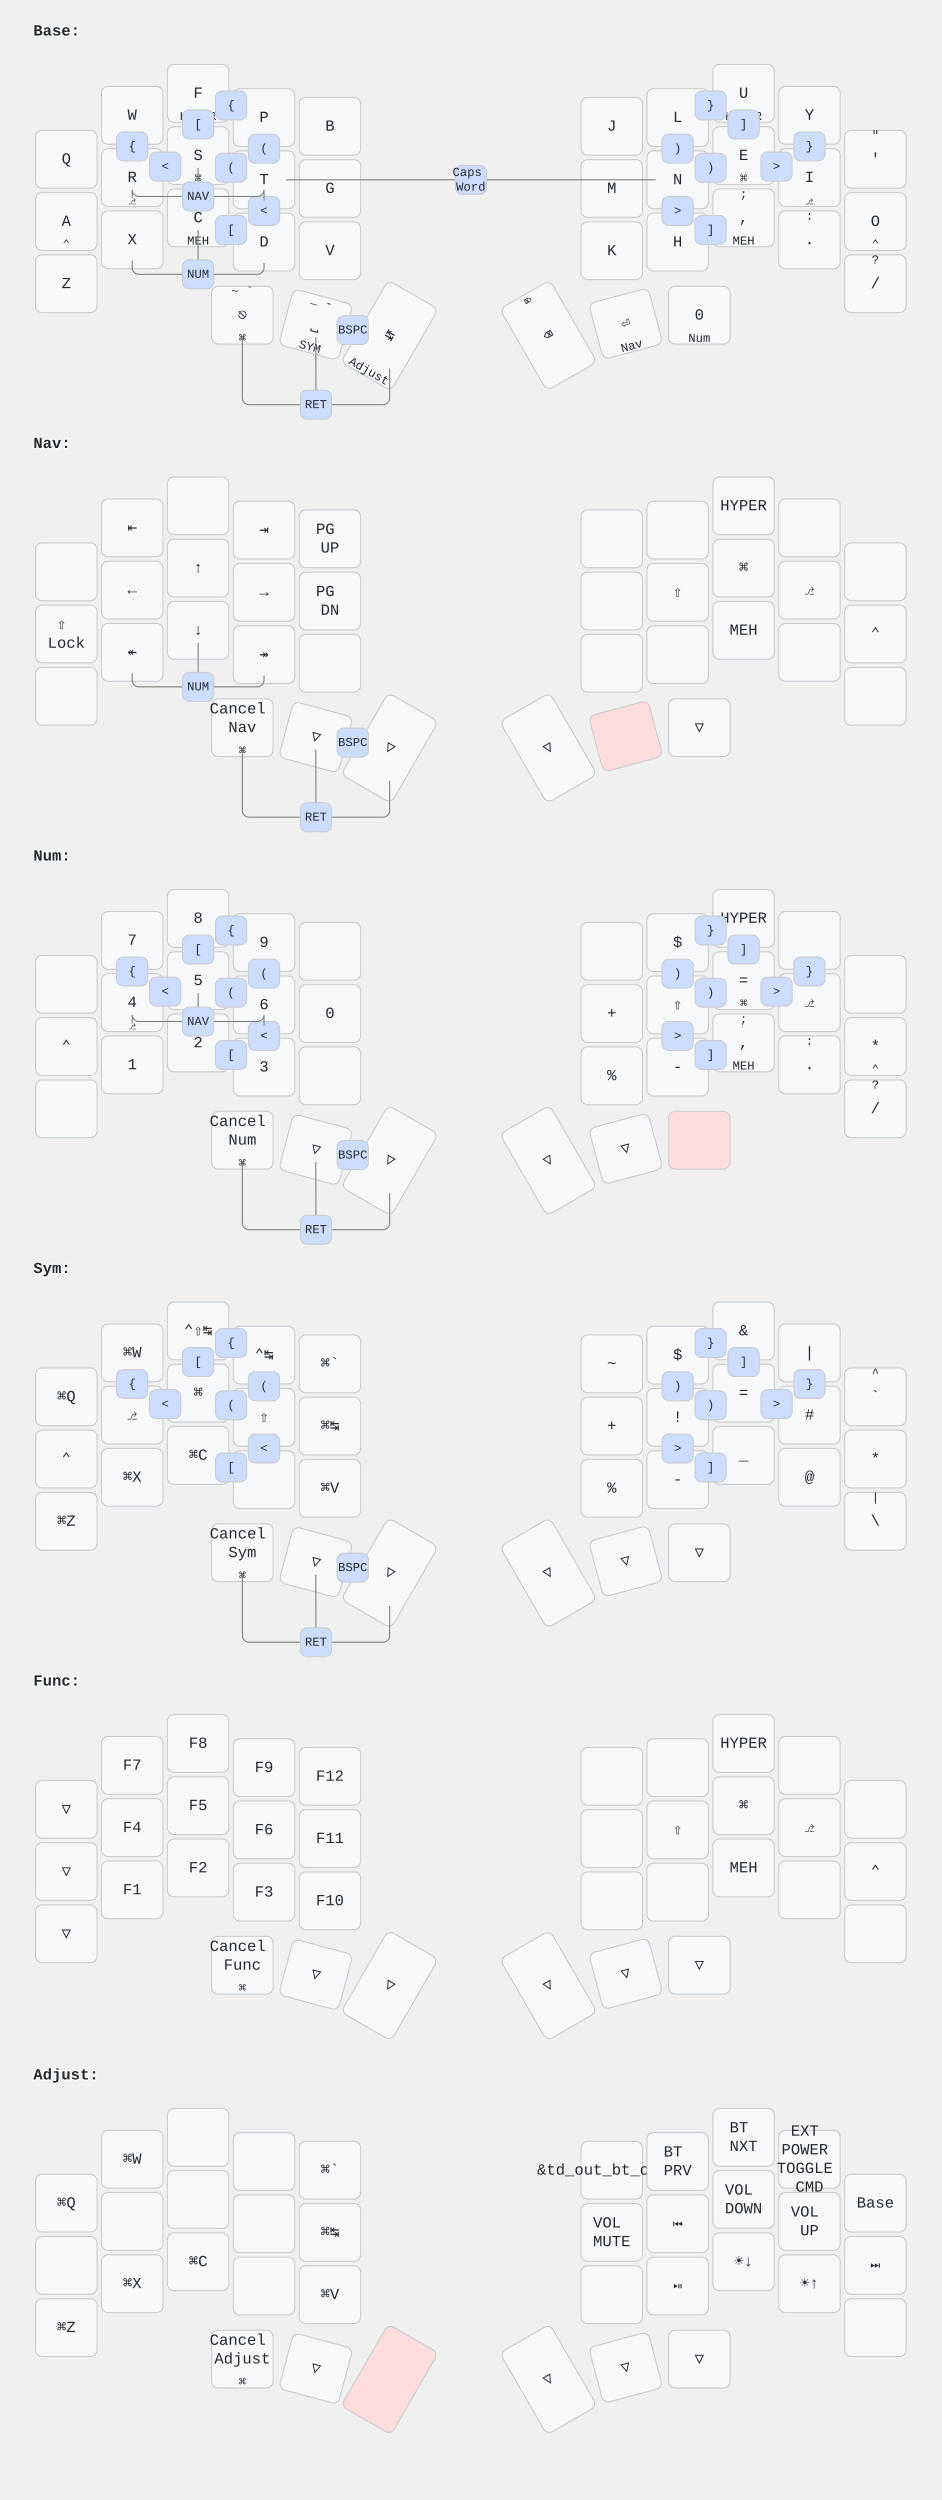
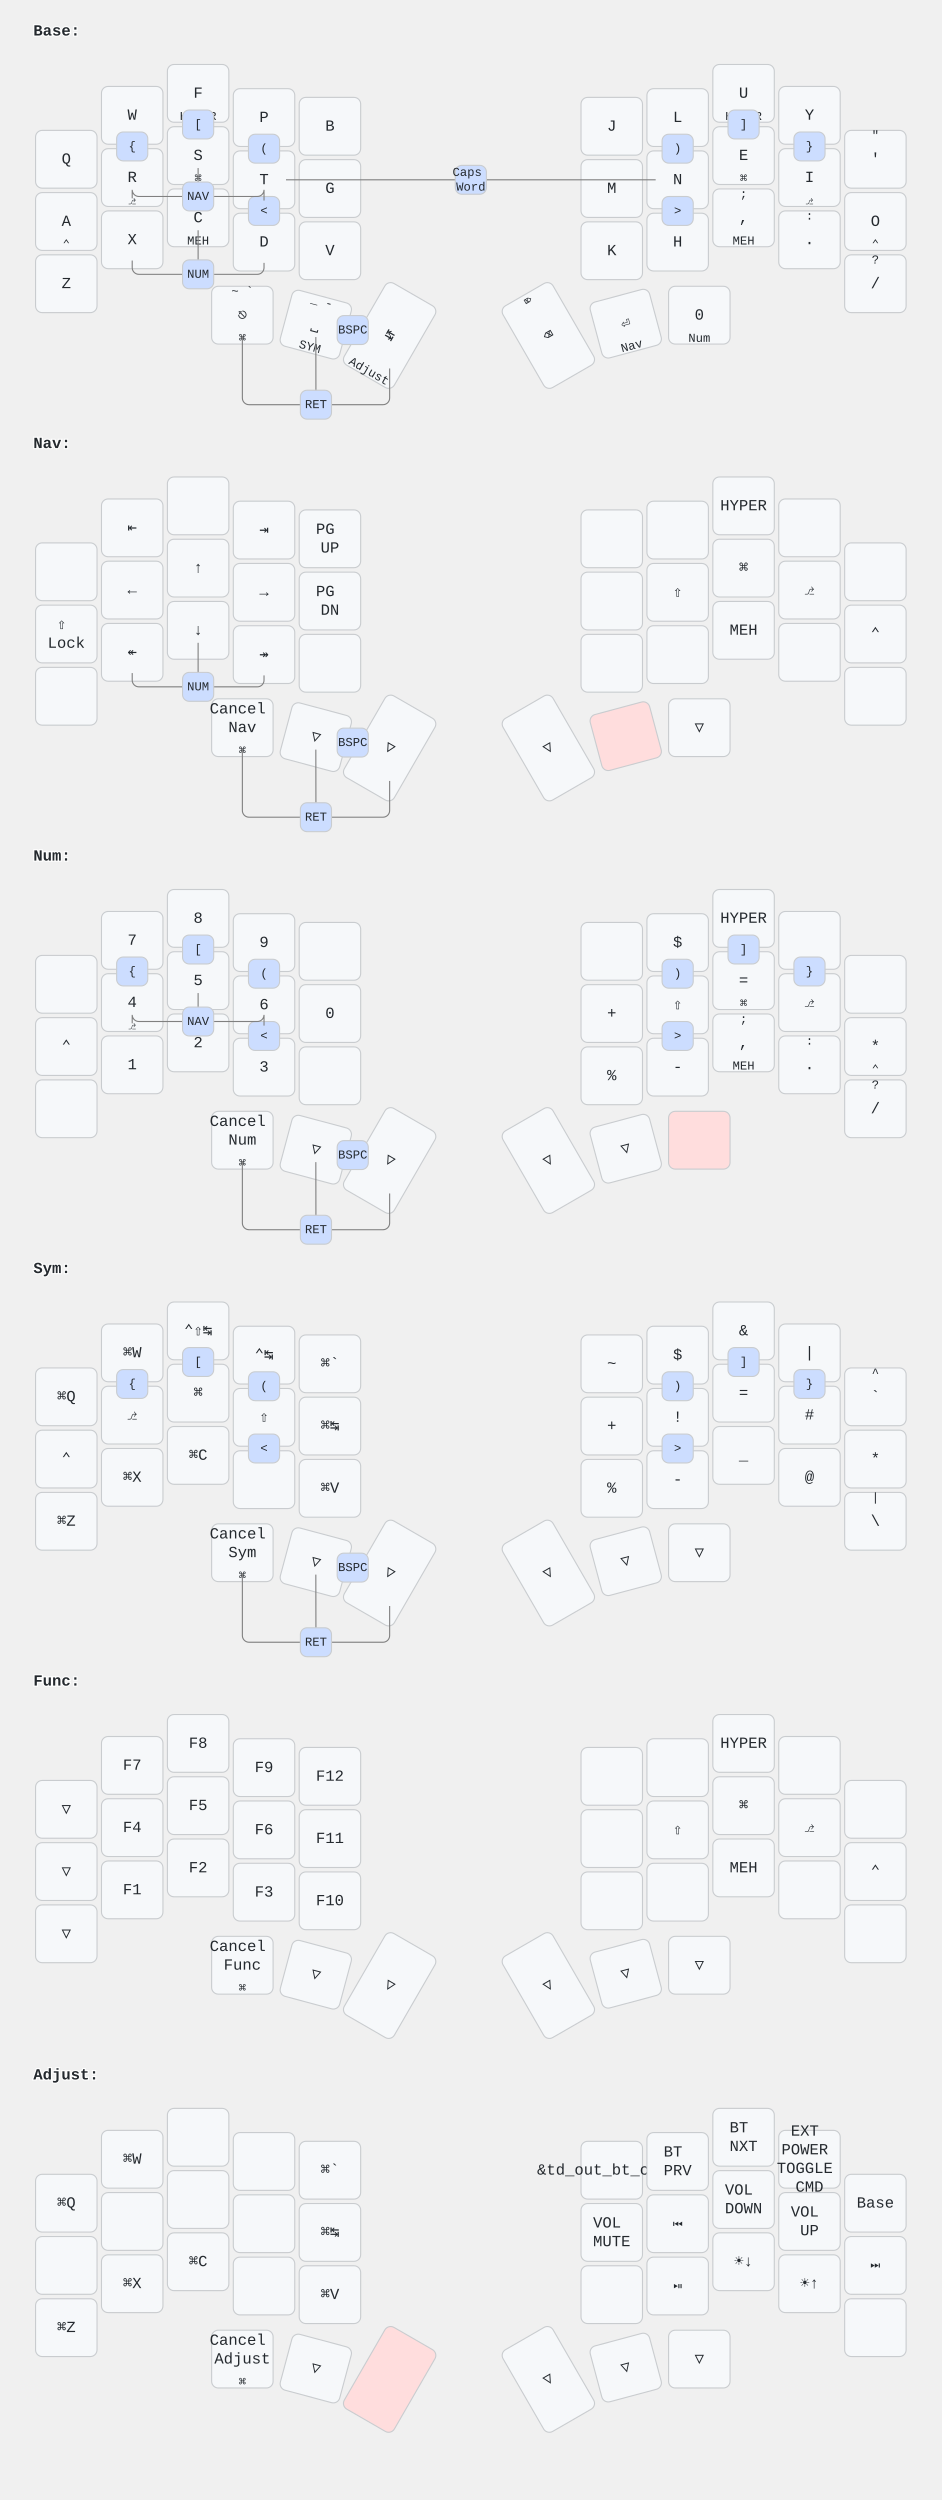
<svg xmlns="http://www.w3.org/2000/svg" width="847.304" height="2249.45" viewBox="0 0 847.304 2249.45" class="keymap">
  <style>/* font and background color specifications */
svg {
    font-family: SFMono-Regular,Consolas,Liberation Mono,Menlo,monospace;
    font-size: 14px;
    font-kerning: normal;
    text-rendering: optimizeLegibility;
    fill: #24292e;
}

/* default key styling */
rect {
    fill: #f6f8fa;
    stroke: #c9cccf;
    stroke-width: 1;
}

/* color accent for combo boxes */
rect.combo {
    fill: #cdf;
}

/* color accent for held keys */
rect.held, rect.combo.held {
    fill: #fdd;
}

/* color accent for ghost (optional) keys */
rect.ghost, rect.combo.ghost {
    fill: #ddd;
}

text {
    text-anchor: middle;
    dominant-baseline: middle;
}

/* styling for layer labels */
text.label {
    font-weight: bold;
    text-anchor: start;
    stroke: white;
    stroke-width: 2;
    paint-order: stroke;
}

/* styling for combo tap, and key hold/shifted label text */
text.combo, text.hold, text.shifted {
    font-size: 11px;
}

text.hold {
    text-anchor: middle;
    dominant-baseline: auto;
}

text.shifted {
    text-anchor: middle;
    dominant-baseline: hanging;
}

/* styling for hold/shifted label text in combo box */
text.combo.hold, text.combo.shifted {
    font-size: 8px;
}

/* styling for combo dendrons */
path {
    stroke-width: 1;
    stroke: gray;
    fill: none;
}
</style>
  <g class="layer-Base">
    <text x="30.0" y="28.0" class="label">Base:</text>
    <rect rx="6.0" ry="6.0" x="32.0" y="117.304" width="55.304" height="52.0" class="key" />
    <text x="59.652" y="143.304" class="tap">Q</text>
    <rect rx="6.0" ry="6.0" x="91.304" y="77.768" width="55.304" height="52.0" class="key" />
    <text x="118.956" y="103.768" class="tap">W</text>
    <rect rx="6.0" ry="6.0" x="150.608" y="58.0" width="55.304" height="52.0" class="key" />
    <text x="178.26" y="84.0" class="tap">F</text>
    <text x="178.26" y="108.0" class="hold">HYPER</text>
    <rect rx="6.0" ry="6.0" x="209.912" y="79.784" width="55.304" height="52.0" class="key" />
    <text x="237.564" y="105.784" class="tap">P</text>
    <rect rx="6.0" ry="6.0" x="269.216" y="87.624" width="55.304" height="52.0" class="key" />
    <text x="296.868" y="113.624" class="tap">B</text>
    <rect rx="6.0" ry="6.0" x="522.784" y="87.624" width="55.304" height="52.0" class="key" />
    <text x="550.436" y="113.624" class="tap">J</text>
    <rect rx="6.0" ry="6.0" x="582.088" y="79.784" width="55.304" height="52.0" class="key" />
    <text x="609.74" y="105.784" class="tap">L</text>
    <rect rx="6.0" ry="6.0" x="641.392" y="58.0" width="55.304" height="52.0" class="key" />
    <text x="669.044" y="84.0" class="tap">U</text>
    <text x="669.044" y="108.0" class="hold">HYPER</text>
    <rect rx="6.0" ry="6.0" x="700.696" y="77.768" width="55.304" height="52.0" class="key" />
    <text x="728.348" y="103.768" class="tap">Y</text>
    <rect rx="6.0" ry="6.0" x="760.0" y="117.304" width="55.304" height="52.0" class="key" />
    <text x="787.652" y="143.304" class="tap">'</text>
    <text x="787.652" y="119.304" class="shifted">"</text>
    <rect rx="6.0" ry="6.0" x="32.0" y="173.304" width="55.304" height="52.0" class="key" />
    <text x="59.652" y="199.304" class="tap">A</text>
    <text x="59.652" y="223.304" class="hold">⌃</text>
    <rect rx="6.0" ry="6.0" x="91.304" y="133.768" width="55.304" height="52.0" class="key" />
    <text x="118.956" y="159.768" class="tap">R</text>
    <text x="118.956" y="183.768" class="hold">⎇</text>
    <rect rx="6.0" ry="6.0" x="150.608" y="114.0" width="55.304" height="52.0" class="key" />
    <text x="178.26" y="140.0" class="tap">S</text>
    <text x="178.26" y="164.0" class="hold">⌘</text>
    <rect rx="6.0" ry="6.0" x="209.912" y="135.784" width="55.304" height="52.0" class="key" />
    <text x="237.564" y="161.784" class="tap">T</text>
    <text x="237.564" y="185.784" class="hold">⇧</text>
    <rect rx="6.0" ry="6.0" x="269.216" y="143.624" width="55.304" height="52.0" class="key" />
    <text x="296.868" y="169.624" class="tap">G</text>
    <rect rx="6.0" ry="6.0" x="522.784" y="143.624" width="55.304" height="52.0" class="key" />
    <text x="550.436" y="169.624" class="tap">M</text>
    <rect rx="6.0" ry="6.0" x="582.088" y="135.784" width="55.304" height="52.0" class="key" />
    <text x="609.74" y="161.784" class="tap">N</text>
    <text x="609.74" y="185.784" class="hold">⇧</text>
    <rect rx="6.0" ry="6.0" x="641.392" y="114.0" width="55.304" height="52.0" class="key" />
    <text x="669.044" y="140.0" class="tap">E</text>
    <text x="669.044" y="164.0" class="hold">⌘</text>
    <rect rx="6.0" ry="6.0" x="700.696" y="133.768" width="55.304" height="52.0" class="key" />
    <text x="728.348" y="159.768" class="tap">I</text>
    <text x="728.348" y="183.768" class="hold">⎇</text>
    <rect rx="6.0" ry="6.0" x="760.0" y="173.304" width="55.304" height="52.0" class="key" />
    <text x="787.652" y="199.304" class="tap">O</text>
    <text x="787.652" y="223.304" class="hold">⌃</text>
    <rect rx="6.0" ry="6.0" x="32.0" y="229.304" width="55.304" height="52.0" class="key" />
    <text x="59.652" y="255.304" class="tap">Z</text>
    <rect rx="6.0" ry="6.0" x="91.304" y="189.768" width="55.304" height="52.0" class="key" />
    <text x="118.956" y="215.768" class="tap">X</text>
    <rect rx="6.0" ry="6.0" x="150.608" y="170.0" width="55.304" height="52.0" class="key" />
    <text x="178.26" y="196.0" class="tap">C</text>
    <text x="178.26" y="220.0" class="hold">MEH</text>
    <rect rx="6.0" ry="6.0" x="209.912" y="191.84" width="55.304" height="52.0" class="key" />
    <text x="237.564" y="217.84" class="tap">D</text>
    <rect rx="6.0" ry="6.0" x="269.216" y="199.624" width="55.304" height="52.0" class="key" />
    <text x="296.868" y="225.624" class="tap">V</text>
    <rect rx="6.0" ry="6.0" x="522.784" y="199.624" width="55.304" height="52.0" class="key" />
    <text x="550.436" y="225.624" class="tap">K</text>
    <rect rx="6.0" ry="6.0" x="582.088" y="191.84" width="55.304" height="52.0" class="key" />
    <text x="609.74" y="217.84" class="tap">H</text>
    <rect rx="6.0" ry="6.0" x="641.392" y="170.0" width="55.304" height="52.0" class="key" />
    <text x="669.044" y="196.0" class="tap">,</text>
    <text x="669.044" y="220.0" class="hold">MEH</text>
    <text x="669.044" y="172.0" class="shifted">;</text>
    <rect rx="6.0" ry="6.0" x="700.696" y="189.768" width="55.304" height="52.0" class="key" />
    <text x="728.348" y="215.768" class="tap">.</text>
    <text x="728.348" y="191.768" class="shifted">:</text>
    <rect rx="6.0" ry="6.0" x="760.0" y="229.304" width="55.304" height="52.0" class="key" />
    <text x="787.652" y="255.304" class="tap">/</text>
    <text x="787.652" y="231.304" class="shifted">?</text>
    <rect rx="6.0" ry="6.0" x="190.424" y="257.584" width="55.304" height="52.0" class="key" />
    <text x="218.076" y="283.584" class="tap">⎋</text>
    <text x="218.076" y="307.584" class="hold">⌘</text>
    <text x="218.076" y="259.584" class="shifted">~ `</text>
    <g transform="rotate(15.0, 284.157, 292.0888)">
      <rect rx="6.0" ry="6.0" x="256.505" y="266.089" width="55.304" height="52.0" class="key" />
      <text x="284.157" y="292.089" class="tap">⎵</text>
      <text x="284.157" y="316.089" class="hold">SYM</text>
      <text x="284.157" y="268.089" class="shifted">_ -</text>
    </g>
    <g transform="rotate(30.0, 350.5936, 301.868)">
      <rect rx="6.0" ry="6.0" x="324.594" y="259.404" width="52.0" height="84.928" class="key" />
      <text x="350.594" y="301.868" class="tap">↹</text>
      <text x="350.594" y="342.332" class="hold">Adjust</text>
    </g>
    <g transform="rotate(-30.0, 493.4064, 301.868)">
      <rect rx="6.0" ry="6.0" x="467.406" y="259.404" width="52.0" height="84.928" class="key" />
      <text x="493.406" y="301.868" class="tap">⌫</text>
      <text x="493.406" y="261.404" class="shifted">⌦</text>
    </g>
    <g transform="rotate(-15.0, 563.0345, 291.2336)">
      <rect rx="6.0" ry="6.0" x="535.382" y="265.234" width="55.304" height="52.0" class="key" />
      <text x="563.034" y="291.234" class="tap">⏎</text>
      <text x="563.034" y="315.234" class="hold">Nav</text>
    </g>
    <rect rx="6.0" ry="6.0" x="601.576" y="257.584" width="55.304" height="52.0" class="key" />
    <text x="629.228" y="283.584" class="tap">0</text>
    <text x="629.228" y="307.584" class="hold">Num</text>
-     <rect rx="6.0" ry="6.0" x="193.912" y="137.892" width="28.0" height="26.0" class="combo" />
-     <text x="207.912" y="150.892" class="combo tap">(</text>
-     <rect rx="6.0" ry="6.0" x="625.392" y="137.892" width="28.0" height="26.0" class="combo" />
-     <text x="639.392" y="150.892" class="combo tap">)</text>
-     <rect rx="6.0" ry="6.0" x="193.912" y="193.92" width="28.0" height="26.0" class="combo" />
-     <text x="207.912" y="206.92" class="combo tap">[</text>
-     <rect rx="6.0" ry="6.0" x="625.392" y="193.92" width="28.0" height="26.0" class="combo" />
-     <text x="639.392" y="206.92" class="combo tap">]</text>
-     <rect rx="6.0" ry="6.0" x="193.912" y="81.892" width="28.0" height="26.0" class="combo" />
-     <text x="207.912" y="94.892" class="combo tap">{</text>
-     <rect rx="6.0" ry="6.0" x="625.392" y="81.892" width="28.0" height="26.0" class="combo" />
-     <text x="639.392" y="94.892" class="combo tap">}</text>
-     <rect rx="6.0" ry="6.0" x="134.608" y="136.884" width="28.0" height="26.0" class="combo" />
-     <text x="148.608" y="149.884" class="combo tap">&lt;</text>
-     <rect rx="6.0" ry="6.0" x="684.696" y="136.884" width="28.0" height="26.0" class="combo" />
-     <text x="698.696" y="149.884" class="combo tap">&gt;</text>
    <rect rx="6.0" ry="6.0" x="223.564" y="120.784" width="28.0" height="26.0" class="combo" />
    <text x="237.564" y="133.784" class="combo tap">(</text>
    <rect rx="6.0" ry="6.0" x="595.74" y="120.784" width="28.0" height="26.0" class="combo" />
    <text x="609.74" y="133.784" class="combo tap">)</text>
    <rect rx="6.0" ry="6.0" x="164.26" y="99.0" width="28.0" height="26.0" class="combo" />
    <text x="178.26" y="112.0" class="combo tap">[</text>
    <rect rx="6.0" ry="6.0" x="655.044" y="99.0" width="28.0" height="26.0" class="combo" />
    <text x="669.044" y="112.0" class="combo tap">]</text>
    <rect rx="6.0" ry="6.0" x="104.956" y="118.768" width="28.0" height="26.0" class="combo" />
    <text x="118.956" y="131.768" class="combo tap">{</text>
    <rect rx="6.0" ry="6.0" x="714.348" y="118.768" width="28.0" height="26.0" class="combo" />
    <text x="728.348" y="131.768" class="combo tap">}</text>
    <rect rx="6.0" ry="6.0" x="223.564" y="176.812" width="28.0" height="26.0" class="combo" />
    <text x="237.564" y="189.812" class="combo tap">&lt;</text>
    <rect rx="6.0" ry="6.0" x="595.74" y="176.812" width="28.0" height="26.0" class="combo" />
    <text x="609.74" y="189.812" class="combo tap">&gt;</text>
    <path d="M423.652,161.784 l-166.32,0.0" class="combo" />
    <path d="M423.652,161.784 l166.32,0.0" class="combo" />
    <rect rx="6.0" ry="6.0" x="409.652" y="148.784" width="28.0" height="26.0" class="combo" />
    <text x="423.652" y="161.784" class="combo tap">
      <tspan x="423.652" dy="-0.6em">Caps</tspan>
      <tspan x="423.652" dy="1.2em">Word</tspan>
    </text>
    <path d="M284.276,364.132 h-60.2 a6.0,6.0 0 0 1 -6.0,-6.0 v-55.881" class="combo" />
    <path d="M284.276,364.132 l-0.1,-60.843" class="combo" />
    <path d="M284.276,364.132 h60.318 a6.0,6.0 0 0 0 6.0,-6.0 v-26.621" class="combo" />
    <rect rx="6.0" ry="6.0" x="270.276" y="351.132" width="28.0" height="26.0" class="combo" />
    <text x="284.276" y="364.132" class="combo tap">RET</text>
    <rect rx="6.0" ry="6.0" x="303.375" y="283.978" width="28.0" height="26.0" class="combo" />
    <text x="317.375" y="296.978" class="combo tap">BSPC</text>
    <path d="M178.26,176.784 h-53.304 a6.0,6.0 0 0 1 -6.0,-6.0 v7.651" class="combo" />
    <path d="M178.26,176.784 l0.0,-25.584" class="combo" />
    <path d="M178.26,176.784 h53.304 a6.0,6.0 0 0 0 6.0,-6.0 v9.667" class="combo" />
    <rect rx="6.0" ry="6.0" x="164.26" y="163.784" width="28.0" height="26.0" class="combo" />
    <text x="178.26" y="176.784" class="combo tap">NAV</text>
    <path d="M178.26,246.84 h-53.304 a6.0,6.0 0 0 1 -6.0,-6.0 v-6.405" class="combo" />
    <path d="M178.26,246.84 l0.0,-39.64" class="combo" />
    <path d="M178.26,246.84 h53.304 a6.0,6.0 0 0 0 6.0,-6.0 v-4.333" class="combo" />
    <rect rx="6.0" ry="6.0" x="164.26" y="233.84" width="28.0" height="26.0" class="combo" />
    <text x="178.26" y="246.84" class="combo tap">NUM</text>
  </g>
  <g class="layer-Nav">
    <text x="30.0" y="399.175" class="label">Nav:</text>
    <rect rx="6.0" ry="6.0" x="32.0" y="488.479" width="55.304" height="52.0" class="key" />
    <rect rx="6.0" ry="6.0" x="91.304" y="448.943" width="55.304" height="52.0" class="key" />
    <text x="118.956" y="474.943" class="tap">⇤</text>
    <rect rx="6.0" ry="6.0" x="150.608" y="429.175" width="55.304" height="52.0" class="key" />
    <rect rx="6.0" ry="6.0" x="209.912" y="450.959" width="55.304" height="52.0" class="key" />
    <text x="237.564" y="476.959" class="tap">⇥</text>
    <rect rx="6.0" ry="6.0" x="269.216" y="458.799" width="55.304" height="52.0" class="key" />
    <text x="296.868" y="484.799" class="tap">
      <tspan x="296.868" dy="-0.6em">PG</tspan>
      <tspan x="296.868" dy="1.2em">UP</tspan>
    </text>
    <rect rx="6.0" ry="6.0" x="522.784" y="458.799" width="55.304" height="52.0" class="key" />
    <rect rx="6.0" ry="6.0" x="582.088" y="450.959" width="55.304" height="52.0" class="key" />
    <rect rx="6.0" ry="6.0" x="641.392" y="429.175" width="55.304" height="52.0" class="key" />
    <text x="669.044" y="455.175" class="tap">HYPER</text>
    <rect rx="6.0" ry="6.0" x="700.696" y="448.943" width="55.304" height="52.0" class="key" />
    <rect rx="6.0" ry="6.0" x="760.0" y="488.479" width="55.304" height="52.0" class="key" />
    <rect rx="6.0" ry="6.0" x="32.0" y="544.479" width="55.304" height="52.0" class="key" />
    <text x="59.652" y="570.479" class="tap">
      <tspan x="59.652" dy="-0.6em">⇧</tspan>
      <tspan x="59.652" dy="1.2em">Lock</tspan>
    </text>
    <rect rx="6.0" ry="6.0" x="91.304" y="504.943" width="55.304" height="52.0" class="key" />
    <text x="118.956" y="530.943" class="tap">←</text>
    <rect rx="6.0" ry="6.0" x="150.608" y="485.175" width="55.304" height="52.0" class="key" />
    <text x="178.26" y="511.175" class="tap">↑</text>
    <rect rx="6.0" ry="6.0" x="209.912" y="506.959" width="55.304" height="52.0" class="key" />
    <text x="237.564" y="532.959" class="tap">→</text>
    <rect rx="6.0" ry="6.0" x="269.216" y="514.799" width="55.304" height="52.0" class="key" />
    <text x="296.868" y="540.799" class="tap">
      <tspan x="296.868" dy="-0.6em">PG</tspan>
      <tspan x="296.868" dy="1.2em">DN</tspan>
    </text>
    <rect rx="6.0" ry="6.0" x="522.784" y="514.799" width="55.304" height="52.0" class="key" />
    <rect rx="6.0" ry="6.0" x="582.088" y="506.959" width="55.304" height="52.0" class="key" />
    <text x="609.74" y="532.959" class="tap">⇧</text>
    <rect rx="6.0" ry="6.0" x="641.392" y="485.175" width="55.304" height="52.0" class="key" />
    <text x="669.044" y="511.175" class="tap">⌘</text>
    <rect rx="6.0" ry="6.0" x="700.696" y="504.943" width="55.304" height="52.0" class="key" />
    <text x="728.348" y="530.943" class="tap">⎇</text>
    <rect rx="6.0" ry="6.0" x="760.0" y="544.479" width="55.304" height="52.0" class="key" />
    <text x="787.652" y="570.479" class="tap">⌃</text>
    <rect rx="6.0" ry="6.0" x="32.0" y="600.479" width="55.304" height="52.0" class="key" />
    <rect rx="6.0" ry="6.0" x="91.304" y="560.943" width="55.304" height="52.0" class="key" />
    <text x="118.956" y="586.943" class="tap">↞</text>
    <rect rx="6.0" ry="6.0" x="150.608" y="541.175" width="55.304" height="52.0" class="key" />
    <text x="178.26" y="567.175" class="tap">↓</text>
    <rect rx="6.0" ry="6.0" x="209.912" y="563.015" width="55.304" height="52.0" class="key" />
    <text x="237.564" y="589.015" class="tap">↠</text>
    <rect rx="6.0" ry="6.0" x="269.216" y="570.799" width="55.304" height="52.0" class="key" />
    <rect rx="6.0" ry="6.0" x="522.784" y="570.799" width="55.304" height="52.0" class="key" />
    <rect rx="6.0" ry="6.0" x="582.088" y="563.015" width="55.304" height="52.0" class="key" />
    <rect rx="6.0" ry="6.0" x="641.392" y="541.175" width="55.304" height="52.0" class="key" />
    <text x="669.044" y="567.175" class="tap">MEH</text>
    <rect rx="6.0" ry="6.0" x="700.696" y="560.943" width="55.304" height="52.0" class="key" />
    <rect rx="6.0" ry="6.0" x="760.0" y="600.479" width="55.304" height="52.0" class="key" />
    <rect rx="6.0" ry="6.0" x="190.424" y="628.759" width="55.304" height="52.0" class="key" />
    <text x="218.076" y="654.759" class="tap">
      <tspan x="218.076" dy="-1.2em">Cancel</tspan>
      <tspan x="218.076" dy="1.2em">Nav</tspan>
    </text>
    <text x="218.076" y="678.759" class="hold">⌘</text>
    <g transform="rotate(15.0, 284.157, 663.2637)">
      <rect rx="6.0" ry="6.0" x="256.505" y="637.264" width="55.304" height="52.0" class="trans key" />
      <text x="284.157" y="663.264" class="trans tap">▽</text>
    </g>
    <g transform="rotate(30.0, 350.5936, 673.043)">
      <rect rx="6.0" ry="6.0" x="324.594" y="630.579" width="52.0" height="84.928" class="trans key" />
      <text x="350.594" y="673.043" class="trans tap">▽</text>
    </g>
    <g transform="rotate(-30.0, 493.4064, 673.043)">
      <rect rx="6.0" ry="6.0" x="467.406" y="630.579" width="52.0" height="84.928" class="trans key" />
      <text x="493.406" y="673.043" class="trans tap">▽</text>
    </g>
    <g transform="rotate(-15.0, 563.0345, 662.4086)">
      <rect rx="6.0" ry="6.0" x="535.382" y="636.409" width="55.304" height="52.0" class="held key" />
    </g>
    <rect rx="6.0" ry="6.0" x="601.576" y="628.759" width="55.304" height="52.0" class="trans key" />
    <text x="629.228" y="654.759" class="trans tap">▽</text>
    <path d="M284.276,735.307 h-60.2 a6.0,6.0 0 0 1 -6.0,-6.0 v-55.881" class="combo" />
    <path d="M284.276,735.307 l-0.1,-60.843" class="combo" />
    <path d="M284.276,735.307 h60.318 a6.0,6.0 0 0 0 6.0,-6.0 v-26.621" class="combo" />
    <rect rx="6.0" ry="6.0" x="270.276" y="722.307" width="28.0" height="26.0" class="combo" />
    <text x="284.276" y="735.307" class="combo tap">RET</text>
    <rect rx="6.0" ry="6.0" x="303.375" y="655.153" width="28.0" height="26.0" class="combo" />
    <text x="317.375" y="668.153" class="combo tap">BSPC</text>
    <path d="M178.26,618.015 h-53.304 a6.0,6.0 0 0 1 -6.0,-6.0 v-6.405" class="combo" />
    <path d="M178.26,618.015 l0.0,-39.64" class="combo" />
    <path d="M178.26,618.015 h53.304 a6.0,6.0 0 0 0 6.0,-6.0 v-4.333" class="combo" />
    <rect rx="6.0" ry="6.0" x="164.26" y="605.015" width="28.0" height="26.0" class="combo" />
    <text x="178.26" y="618.015" class="combo tap">NUM</text>
  </g>
  <g class="layer-Num">
    <text x="30.0" y="770.35" class="label">Num:</text>
    <rect rx="6.0" ry="6.0" x="32.0" y="859.654" width="55.304" height="52.0" class="key" />
    <rect rx="6.0" ry="6.0" x="91.304" y="820.118" width="55.304" height="52.0" class="key" />
    <text x="118.956" y="846.118" class="tap">7</text>
    <rect rx="6.0" ry="6.0" x="150.608" y="800.35" width="55.304" height="52.0" class="key" />
    <text x="178.26" y="826.35" class="tap">8</text>
    <rect rx="6.0" ry="6.0" x="209.912" y="822.134" width="55.304" height="52.0" class="key" />
    <text x="237.564" y="848.134" class="tap">9</text>
    <rect rx="6.0" ry="6.0" x="269.216" y="829.974" width="55.304" height="52.0" class="key" />
    <rect rx="6.0" ry="6.0" x="522.784" y="829.974" width="55.304" height="52.0" class="key" />
    <rect rx="6.0" ry="6.0" x="582.088" y="822.134" width="55.304" height="52.0" class="key" />
    <text x="609.74" y="848.134" class="tap">$</text>
    <rect rx="6.0" ry="6.0" x="641.392" y="800.35" width="55.304" height="52.0" class="key" />
    <text x="669.044" y="826.35" class="tap">HYPER</text>
    <rect rx="6.0" ry="6.0" x="700.696" y="820.118" width="55.304" height="52.0" class="key" />
    <rect rx="6.0" ry="6.0" x="760.0" y="859.654" width="55.304" height="52.0" class="key" />
    <rect rx="6.0" ry="6.0" x="32.0" y="915.654" width="55.304" height="52.0" class="key" />
    <text x="59.652" y="941.654" class="tap">⌃</text>
    <rect rx="6.0" ry="6.0" x="91.304" y="876.118" width="55.304" height="52.0" class="key" />
    <text x="118.956" y="902.118" class="tap">4</text>
    <text x="118.956" y="926.118" class="hold">⎇</text>
    <rect rx="6.0" ry="6.0" x="150.608" y="856.35" width="55.304" height="52.0" class="key" />
    <text x="178.26" y="882.35" class="tap">5</text>
    <rect rx="6.0" ry="6.0" x="209.912" y="878.134" width="55.304" height="52.0" class="key" />
    <text x="237.564" y="904.134" class="tap">6</text>
    <text x="237.564" y="928.134" class="hold">⇧</text>
    <rect rx="6.0" ry="6.0" x="269.216" y="885.974" width="55.304" height="52.0" class="key" />
    <text x="296.868" y="911.974" class="tap">0</text>
    <rect rx="6.0" ry="6.0" x="522.784" y="885.974" width="55.304" height="52.0" class="key" />
    <text x="550.436" y="911.974" class="tap">+</text>
    <rect rx="6.0" ry="6.0" x="582.088" y="878.134" width="55.304" height="52.0" class="key" />
    <text x="609.74" y="904.134" class="tap">⇧</text>
    <rect rx="6.0" ry="6.0" x="641.392" y="856.35" width="55.304" height="52.0" class="key" />
    <text x="669.044" y="882.35" class="tap">=</text>
    <text x="669.044" y="906.35" class="hold">⌘</text>
    <text x="669.044" y="858.35" class="shifted">+</text>
    <rect rx="6.0" ry="6.0" x="700.696" y="876.118" width="55.304" height="52.0" class="key" />
    <text x="728.348" y="902.118" class="tap">⎇</text>
    <rect rx="6.0" ry="6.0" x="760.0" y="915.654" width="55.304" height="52.0" class="key" />
    <text x="787.652" y="941.654" class="tap">*</text>
    <text x="787.652" y="965.654" class="hold">⌃</text>
    <rect rx="6.0" ry="6.0" x="32.0" y="971.654" width="55.304" height="52.0" class="key" />
    <rect rx="6.0" ry="6.0" x="91.304" y="932.118" width="55.304" height="52.0" class="key" />
    <text x="118.956" y="958.118" class="tap">1</text>
    <rect rx="6.0" ry="6.0" x="150.608" y="912.35" width="55.304" height="52.0" class="key" />
    <text x="178.26" y="938.35" class="tap">2</text>
    <rect rx="6.0" ry="6.0" x="209.912" y="934.19" width="55.304" height="52.0" class="key" />
    <text x="237.564" y="960.19" class="tap">3</text>
    <rect rx="6.0" ry="6.0" x="269.216" y="941.974" width="55.304" height="52.0" class="key" />
    <rect rx="6.0" ry="6.0" x="522.784" y="941.974" width="55.304" height="52.0" class="key" />
    <text x="550.436" y="967.974" class="tap">%</text>
    <rect rx="6.0" ry="6.0" x="582.088" y="934.19" width="55.304" height="52.0" class="key" />
    <text x="609.74" y="960.19" class="tap">-</text>
    <text x="609.74" y="936.19" class="shifted">_</text>
    <rect rx="6.0" ry="6.0" x="641.392" y="912.35" width="55.304" height="52.0" class="key" />
    <text x="669.044" y="938.35" class="tap">,</text>
    <text x="669.044" y="962.35" class="hold">MEH</text>
    <text x="669.044" y="914.35" class="shifted">;</text>
    <rect rx="6.0" ry="6.0" x="700.696" y="932.118" width="55.304" height="52.0" class="key" />
    <text x="728.348" y="958.118" class="tap">.</text>
    <text x="728.348" y="934.118" class="shifted">:</text>
    <rect rx="6.0" ry="6.0" x="760.0" y="971.654" width="55.304" height="52.0" class="key" />
    <text x="787.652" y="997.654" class="tap">/</text>
    <text x="787.652" y="973.654" class="shifted">?</text>
    <rect rx="6.0" ry="6.0" x="190.424" y="999.934" width="55.304" height="52.0" class="key" />
    <text x="218.076" y="1025.934" class="tap">
      <tspan x="218.076" dy="-1.2em">Cancel</tspan>
      <tspan x="218.076" dy="1.2em">Num</tspan>
    </text>
    <text x="218.076" y="1049.934" class="hold">⌘</text>
    <g transform="rotate(15.0, 284.157, 1034.439)">
      <rect rx="6.0" ry="6.0" x="256.505" y="1008.439" width="55.304" height="52.0" class="trans key" />
      <text x="284.157" y="1034.439" class="trans tap">▽</text>
    </g>
    <g transform="rotate(30.0, 350.5936, 1044.218)">
      <rect rx="6.0" ry="6.0" x="324.594" y="1001.754" width="52.0" height="84.928" class="trans key" />
      <text x="350.594" y="1044.218" class="trans tap">▽</text>
    </g>
    <g transform="rotate(-30.0, 493.4064, 1044.218)">
      <rect rx="6.0" ry="6.0" x="467.406" y="1001.754" width="52.0" height="84.928" class="trans key" />
      <text x="493.406" y="1044.218" class="trans tap">▽</text>
    </g>
    <g transform="rotate(-15.0, 563.0345, 1033.584)">
      <rect rx="6.0" ry="6.0" x="535.382" y="1007.584" width="55.304" height="52.0" class="trans key" />
      <text x="563.034" y="1033.584" class="trans tap">▽</text>
    </g>
    <rect rx="6.0" ry="6.0" x="601.576" y="999.934" width="55.304" height="52.0" class="held key" />
-     <rect rx="6.0" ry="6.0" x="193.912" y="880.242" width="28.0" height="26.0" class="combo" />
-     <text x="207.912" y="893.242" class="combo tap">(</text>
-     <rect rx="6.0" ry="6.0" x="625.392" y="880.242" width="28.0" height="26.0" class="combo" />
-     <text x="639.392" y="893.242" class="combo tap">)</text>
-     <rect rx="6.0" ry="6.0" x="193.912" y="936.27" width="28.0" height="26.0" class="combo" />
-     <text x="207.912" y="949.27" class="combo tap">[</text>
-     <rect rx="6.0" ry="6.0" x="625.392" y="936.27" width="28.0" height="26.0" class="combo" />
-     <text x="639.392" y="949.27" class="combo tap">]</text>
-     <rect rx="6.0" ry="6.0" x="193.912" y="824.242" width="28.0" height="26.0" class="combo" />
-     <text x="207.912" y="837.242" class="combo tap">{</text>
-     <rect rx="6.0" ry="6.0" x="625.392" y="824.242" width="28.0" height="26.0" class="combo" />
-     <text x="639.392" y="837.242" class="combo tap">}</text>
-     <rect rx="6.0" ry="6.0" x="134.608" y="879.234" width="28.0" height="26.0" class="combo" />
-     <text x="148.608" y="892.234" class="combo tap">&lt;</text>
-     <rect rx="6.0" ry="6.0" x="684.696" y="879.234" width="28.0" height="26.0" class="combo" />
-     <text x="698.696" y="892.234" class="combo tap">&gt;</text>
    <rect rx="6.0" ry="6.0" x="223.564" y="863.134" width="28.0" height="26.0" class="combo" />
    <text x="237.564" y="876.134" class="combo tap">(</text>
    <rect rx="6.0" ry="6.0" x="595.74" y="863.134" width="28.0" height="26.0" class="combo" />
    <text x="609.74" y="876.134" class="combo tap">)</text>
    <rect rx="6.0" ry="6.0" x="164.26" y="841.35" width="28.0" height="26.0" class="combo" />
    <text x="178.26" y="854.35" class="combo tap">[</text>
    <rect rx="6.0" ry="6.0" x="655.044" y="841.35" width="28.0" height="26.0" class="combo" />
    <text x="669.044" y="854.35" class="combo tap">]</text>
    <rect rx="6.0" ry="6.0" x="104.956" y="861.118" width="28.0" height="26.0" class="combo" />
    <text x="118.956" y="874.118" class="combo tap">{</text>
    <rect rx="6.0" ry="6.0" x="714.348" y="861.118" width="28.0" height="26.0" class="combo" />
    <text x="728.348" y="874.118" class="combo tap">}</text>
    <rect rx="6.0" ry="6.0" x="223.564" y="919.162" width="28.0" height="26.0" class="combo" />
    <text x="237.564" y="932.162" class="combo tap">&lt;</text>
    <rect rx="6.0" ry="6.0" x="595.74" y="919.162" width="28.0" height="26.0" class="combo" />
    <text x="609.74" y="932.162" class="combo tap">&gt;</text>
    <path d="M284.276,1106.482 h-60.2 a6.0,6.0 0 0 1 -6.0,-6.0 v-55.881" class="combo" />
    <path d="M284.276,1106.482 l-0.1,-60.843" class="combo" />
    <path d="M284.276,1106.482 h60.318 a6.0,6.0 0 0 0 6.0,-6.0 v-26.621" class="combo" />
    <rect rx="6.0" ry="6.0" x="270.276" y="1093.482" width="28.0" height="26.0" class="combo" />
    <text x="284.276" y="1106.482" class="combo tap">RET</text>
    <rect rx="6.0" ry="6.0" x="303.375" y="1026.328" width="28.0" height="26.0" class="combo" />
    <text x="317.375" y="1039.328" class="combo tap">BSPC</text>
    <path d="M178.26,919.134 h-53.304 a6.0,6.0 0 0 1 -6.0,-6.0 v7.651" class="combo" />
    <path d="M178.26,919.134 l0.0,-25.584" class="combo" />
    <path d="M178.26,919.134 h53.304 a6.0,6.0 0 0 0 6.0,-6.0 v9.667" class="combo" />
    <rect rx="6.0" ry="6.0" x="164.26" y="906.134" width="28.0" height="26.0" class="combo" />
    <text x="178.26" y="919.134" class="combo tap">NAV</text>
  </g>
  <g class="layer-Sym">
    <text x="30.0" y="1141.525" class="label">Sym:</text>
    <rect rx="6.0" ry="6.0" x="32.0" y="1230.829" width="55.304" height="52.0" class="key" />
    <text x="59.652" y="1256.829" class="tap">⌘Q</text>
    <rect rx="6.0" ry="6.0" x="91.304" y="1191.293" width="55.304" height="52.0" class="key" />
    <text x="118.956" y="1217.293" class="tap">⌘W</text>
    <rect rx="6.0" ry="6.0" x="150.608" y="1171.525" width="55.304" height="52.0" class="key" />
    <text x="178.26" y="1197.525" class="tap">⌃⇧↹</text>
    <rect rx="6.0" ry="6.0" x="209.912" y="1193.309" width="55.304" height="52.0" class="key" />
    <text x="237.564" y="1219.309" class="tap">⌃↹</text>
    <rect rx="6.0" ry="6.0" x="269.216" y="1201.149" width="55.304" height="52.0" class="key" />
    <text x="296.868" y="1227.149" class="tap">⌘`</text>
    <rect rx="6.0" ry="6.0" x="522.784" y="1201.149" width="55.304" height="52.0" class="key" />
    <text x="550.436" y="1227.149" class="tap">~</text>
    <rect rx="6.0" ry="6.0" x="582.088" y="1193.309" width="55.304" height="52.0" class="key" />
    <text x="609.74" y="1219.309" class="tap">$</text>
    <rect rx="6.0" ry="6.0" x="641.392" y="1171.525" width="55.304" height="52.0" class="key" />
    <text x="669.044" y="1197.525" class="tap">&amp;</text>
    <rect rx="6.0" ry="6.0" x="700.696" y="1191.293" width="55.304" height="52.0" class="key" />
    <text x="728.348" y="1217.293" class="tap">|</text>
    <rect rx="6.0" ry="6.0" x="760.0" y="1230.829" width="55.304" height="52.0" class="key" />
    <text x="787.652" y="1256.829" class="tap">`</text>
    <text x="787.652" y="1232.829" class="shifted">^</text>
    <rect rx="6.0" ry="6.0" x="32.0" y="1286.829" width="55.304" height="52.0" class="key" />
    <text x="59.652" y="1312.829" class="tap">⌃</text>
    <rect rx="6.0" ry="6.0" x="91.304" y="1247.293" width="55.304" height="52.0" class="key" />
    <text x="118.956" y="1273.293" class="tap">⎇</text>
    <rect rx="6.0" ry="6.0" x="150.608" y="1227.525" width="55.304" height="52.0" class="key" />
    <text x="178.26" y="1253.525" class="tap">⌘</text>
    <rect rx="6.0" ry="6.0" x="209.912" y="1249.309" width="55.304" height="52.0" class="key" />
    <text x="237.564" y="1275.309" class="tap">⇧</text>
    <rect rx="6.0" ry="6.0" x="269.216" y="1257.149" width="55.304" height="52.0" class="key" />
    <text x="296.868" y="1283.149" class="tap">⌘↹</text>
    <rect rx="6.0" ry="6.0" x="522.784" y="1257.149" width="55.304" height="52.0" class="key" />
    <text x="550.436" y="1283.149" class="tap">+</text>
    <rect rx="6.0" ry="6.0" x="582.088" y="1249.309" width="55.304" height="52.0" class="key" />
    <text x="609.74" y="1275.309" class="tap">!</text>
    <rect rx="6.0" ry="6.0" x="641.392" y="1227.525" width="55.304" height="52.0" class="key" />
    <text x="669.044" y="1253.525" class="tap">=</text>
    <text x="669.044" y="1229.525" class="shifted">+</text>
    <rect rx="6.0" ry="6.0" x="700.696" y="1247.293" width="55.304" height="52.0" class="key" />
    <text x="728.348" y="1273.293" class="tap">#</text>
    <rect rx="6.0" ry="6.0" x="760.0" y="1286.829" width="55.304" height="52.0" class="key" />
    <text x="787.652" y="1312.829" class="tap">*</text>
    <rect rx="6.0" ry="6.0" x="32.0" y="1342.829" width="55.304" height="52.0" class="key" />
    <text x="59.652" y="1368.829" class="tap">⌘Z</text>
    <rect rx="6.0" ry="6.0" x="91.304" y="1303.293" width="55.304" height="52.0" class="key" />
    <text x="118.956" y="1329.293" class="tap">⌘X</text>
    <rect rx="6.0" ry="6.0" x="150.608" y="1283.525" width="55.304" height="52.0" class="key" />
    <text x="178.26" y="1309.525" class="tap">⌘C</text>
    <rect rx="6.0" ry="6.0" x="209.912" y="1305.365" width="55.304" height="52.0" class="key" />
    <rect rx="6.0" ry="6.0" x="269.216" y="1313.149" width="55.304" height="52.0" class="key" />
    <text x="296.868" y="1339.149" class="tap">⌘V</text>
    <rect rx="6.0" ry="6.0" x="522.784" y="1313.149" width="55.304" height="52.0" class="key" />
    <text x="550.436" y="1339.149" class="tap">%</text>
    <rect rx="6.0" ry="6.0" x="582.088" y="1305.365" width="55.304" height="52.0" class="key" />
    <text x="609.74" y="1331.365" class="tap">-</text>
    <text x="609.74" y="1307.365" class="shifted">_</text>
    <rect rx="6.0" ry="6.0" x="641.392" y="1283.525" width="55.304" height="52.0" class="key" />
    <text x="669.044" y="1309.525" class="tap">_</text>
    <rect rx="6.0" ry="6.0" x="700.696" y="1303.293" width="55.304" height="52.0" class="key" />
    <text x="728.348" y="1329.293" class="tap">@</text>
    <rect rx="6.0" ry="6.0" x="760.0" y="1342.829" width="55.304" height="52.0" class="key" />
    <text x="787.652" y="1368.829" class="tap">\</text>
    <text x="787.652" y="1344.829" class="shifted">|</text>
    <rect rx="6.0" ry="6.0" x="190.424" y="1371.109" width="55.304" height="52.0" class="key" />
    <text x="218.076" y="1397.109" class="tap">
      <tspan x="218.076" dy="-1.2em">Cancel</tspan>
      <tspan x="218.076" dy="1.2em">Sym</tspan>
    </text>
    <text x="218.076" y="1421.109" class="hold">⌘</text>
    <g transform="rotate(15.0, 284.157, 1405.614)">
      <rect rx="6.0" ry="6.0" x="256.505" y="1379.614" width="55.304" height="52.0" class="trans key" />
      <text x="284.157" y="1405.614" class="trans tap">▽</text>
    </g>
    <g transform="rotate(30.0, 350.5936, 1415.393)">
      <rect rx="6.0" ry="6.0" x="324.594" y="1372.929" width="52.0" height="84.928" class="trans key" />
      <text x="350.594" y="1415.393" class="trans tap">▽</text>
    </g>
    <g transform="rotate(-30.0, 493.4064, 1415.393)">
      <rect rx="6.0" ry="6.0" x="467.406" y="1372.929" width="52.0" height="84.928" class="trans key" />
      <text x="493.406" y="1415.393" class="trans tap">▽</text>
    </g>
    <g transform="rotate(-15.0, 563.0345, 1404.758)">
      <rect rx="6.0" ry="6.0" x="535.382" y="1378.758" width="55.304" height="52.0" class="trans key" />
      <text x="563.034" y="1404.758" class="trans tap">▽</text>
    </g>
    <rect rx="6.0" ry="6.0" x="601.576" y="1371.109" width="55.304" height="52.0" class="trans key" />
    <text x="629.228" y="1397.109" class="trans tap">▽</text>
-     <rect rx="6.0" ry="6.0" x="193.912" y="1251.417" width="28.0" height="26.0" class="combo" />
-     <text x="207.912" y="1264.417" class="combo tap">(</text>
-     <rect rx="6.0" ry="6.0" x="625.392" y="1251.417" width="28.0" height="26.0" class="combo" />
-     <text x="639.392" y="1264.417" class="combo tap">)</text>
-     <rect rx="6.0" ry="6.0" x="193.912" y="1307.445" width="28.0" height="26.0" class="combo" />
-     <text x="207.912" y="1320.445" class="combo tap">[</text>
-     <rect rx="6.0" ry="6.0" x="625.392" y="1307.445" width="28.0" height="26.0" class="combo" />
-     <text x="639.392" y="1320.445" class="combo tap">]</text>
-     <rect rx="6.0" ry="6.0" x="193.912" y="1195.417" width="28.0" height="26.0" class="combo" />
-     <text x="207.912" y="1208.417" class="combo tap">{</text>
-     <rect rx="6.0" ry="6.0" x="625.392" y="1195.417" width="28.0" height="26.0" class="combo" />
-     <text x="639.392" y="1208.417" class="combo tap">}</text>
-     <rect rx="6.0" ry="6.0" x="134.608" y="1250.409" width="28.0" height="26.0" class="combo" />
-     <text x="148.608" y="1263.409" class="combo tap">&lt;</text>
-     <rect rx="6.0" ry="6.0" x="684.696" y="1250.409" width="28.0" height="26.0" class="combo" />
-     <text x="698.696" y="1263.409" class="combo tap">&gt;</text>
    <rect rx="6.0" ry="6.0" x="223.564" y="1234.309" width="28.0" height="26.0" class="combo" />
    <text x="237.564" y="1247.309" class="combo tap">(</text>
    <rect rx="6.0" ry="6.0" x="595.74" y="1234.309" width="28.0" height="26.0" class="combo" />
    <text x="609.74" y="1247.309" class="combo tap">)</text>
    <rect rx="6.0" ry="6.0" x="164.26" y="1212.525" width="28.0" height="26.0" class="combo" />
    <text x="178.26" y="1225.525" class="combo tap">[</text>
    <rect rx="6.0" ry="6.0" x="655.044" y="1212.525" width="28.0" height="26.0" class="combo" />
    <text x="669.044" y="1225.525" class="combo tap">]</text>
    <rect rx="6.0" ry="6.0" x="104.956" y="1232.293" width="28.0" height="26.0" class="combo" />
    <text x="118.956" y="1245.293" class="combo tap">{</text>
    <rect rx="6.0" ry="6.0" x="714.348" y="1232.293" width="28.0" height="26.0" class="combo" />
    <text x="728.348" y="1245.293" class="combo tap">}</text>
    <rect rx="6.0" ry="6.0" x="223.564" y="1290.337" width="28.0" height="26.0" class="combo" />
    <text x="237.564" y="1303.337" class="combo tap">&lt;</text>
    <rect rx="6.0" ry="6.0" x="595.74" y="1290.337" width="28.0" height="26.0" class="combo" />
    <text x="609.74" y="1303.337" class="combo tap">&gt;</text>
    <path d="M284.276,1477.657 h-60.2 a6.0,6.0 0 0 1 -6.0,-6.0 v-55.881" class="combo" />
    <path d="M284.276,1477.657 l-0.1,-60.843" class="combo" />
    <path d="M284.276,1477.657 h60.318 a6.0,6.0 0 0 0 6.0,-6.0 v-26.621" class="combo" />
    <rect rx="6.0" ry="6.0" x="270.276" y="1464.657" width="28.0" height="26.0" class="combo" />
    <text x="284.276" y="1477.657" class="combo tap">RET</text>
    <rect rx="6.0" ry="6.0" x="303.375" y="1397.503" width="28.0" height="26.0" class="combo" />
    <text x="317.375" y="1410.503" class="combo tap">BSPC</text>
  </g>
  <g class="layer-Func">
    <text x="30.0" y="1512.7" class="label">Func:</text>
    <rect rx="6.0" ry="6.0" x="32.0" y="1602.004" width="55.304" height="52.0" class="trans key" />
    <text x="59.652" y="1628.004" class="trans tap">▽</text>
    <rect rx="6.0" ry="6.0" x="91.304" y="1562.468" width="55.304" height="52.0" class="key" />
    <text x="118.956" y="1588.468" class="tap">F7</text>
    <rect rx="6.0" ry="6.0" x="150.608" y="1542.7" width="55.304" height="52.0" class="key" />
    <text x="178.26" y="1568.7" class="tap">F8</text>
    <rect rx="6.0" ry="6.0" x="209.912" y="1564.484" width="55.304" height="52.0" class="key" />
    <text x="237.564" y="1590.484" class="tap">F9</text>
    <rect rx="6.0" ry="6.0" x="269.216" y="1572.324" width="55.304" height="52.0" class="key" />
    <text x="296.868" y="1598.324" class="tap">F12</text>
    <rect rx="6.0" ry="6.0" x="522.784" y="1572.324" width="55.304" height="52.0" class="key" />
    <rect rx="6.0" ry="6.0" x="582.088" y="1564.484" width="55.304" height="52.0" class="key" />
    <rect rx="6.0" ry="6.0" x="641.392" y="1542.7" width="55.304" height="52.0" class="key" />
    <text x="669.044" y="1568.7" class="tap">HYPER</text>
    <rect rx="6.0" ry="6.0" x="700.696" y="1562.468" width="55.304" height="52.0" class="key" />
    <rect rx="6.0" ry="6.0" x="760.0" y="1602.004" width="55.304" height="52.0" class="key" />
    <rect rx="6.0" ry="6.0" x="32.0" y="1658.004" width="55.304" height="52.0" class="trans key" />
    <text x="59.652" y="1684.004" class="trans tap">▽</text>
    <rect rx="6.0" ry="6.0" x="91.304" y="1618.468" width="55.304" height="52.0" class="key" />
    <text x="118.956" y="1644.468" class="tap">F4</text>
    <rect rx="6.0" ry="6.0" x="150.608" y="1598.7" width="55.304" height="52.0" class="key" />
    <text x="178.26" y="1624.7" class="tap">F5</text>
    <rect rx="6.0" ry="6.0" x="209.912" y="1620.484" width="55.304" height="52.0" class="key" />
    <text x="237.564" y="1646.484" class="tap">F6</text>
    <rect rx="6.0" ry="6.0" x="269.216" y="1628.324" width="55.304" height="52.0" class="key" />
    <text x="296.868" y="1654.324" class="tap">F11</text>
    <rect rx="6.0" ry="6.0" x="522.784" y="1628.324" width="55.304" height="52.0" class="key" />
    <rect rx="6.0" ry="6.0" x="582.088" y="1620.484" width="55.304" height="52.0" class="key" />
    <text x="609.74" y="1646.484" class="tap">⇧</text>
    <rect rx="6.0" ry="6.0" x="641.392" y="1598.7" width="55.304" height="52.0" class="key" />
    <text x="669.044" y="1624.7" class="tap">⌘</text>
    <rect rx="6.0" ry="6.0" x="700.696" y="1618.468" width="55.304" height="52.0" class="key" />
    <text x="728.348" y="1644.468" class="tap">⎇</text>
    <rect rx="6.0" ry="6.0" x="760.0" y="1658.004" width="55.304" height="52.0" class="key" />
    <text x="787.652" y="1684.004" class="tap">⌃</text>
    <rect rx="6.0" ry="6.0" x="32.0" y="1714.004" width="55.304" height="52.0" class="trans key" />
    <text x="59.652" y="1740.004" class="trans tap">▽</text>
    <rect rx="6.0" ry="6.0" x="91.304" y="1674.468" width="55.304" height="52.0" class="key" />
    <text x="118.956" y="1700.468" class="tap">F1</text>
    <rect rx="6.0" ry="6.0" x="150.608" y="1654.7" width="55.304" height="52.0" class="key" />
    <text x="178.26" y="1680.7" class="tap">F2</text>
    <rect rx="6.0" ry="6.0" x="209.912" y="1676.54" width="55.304" height="52.0" class="key" />
    <text x="237.564" y="1702.54" class="tap">F3</text>
    <rect rx="6.0" ry="6.0" x="269.216" y="1684.324" width="55.304" height="52.0" class="key" />
    <text x="296.868" y="1710.324" class="tap">F10</text>
    <rect rx="6.0" ry="6.0" x="522.784" y="1684.324" width="55.304" height="52.0" class="key" />
    <rect rx="6.0" ry="6.0" x="582.088" y="1676.54" width="55.304" height="52.0" class="key" />
    <rect rx="6.0" ry="6.0" x="641.392" y="1654.7" width="55.304" height="52.0" class="key" />
    <text x="669.044" y="1680.7" class="tap">MEH</text>
    <rect rx="6.0" ry="6.0" x="700.696" y="1674.468" width="55.304" height="52.0" class="key" />
    <rect rx="6.0" ry="6.0" x="760.0" y="1714.004" width="55.304" height="52.0" class="key" />
    <rect rx="6.0" ry="6.0" x="190.424" y="1742.284" width="55.304" height="52.0" class="key" />
    <text x="218.076" y="1768.284" class="tap">
      <tspan x="218.076" dy="-1.2em">Cancel</tspan>
      <tspan x="218.076" dy="1.2em">Func</tspan>
    </text>
    <text x="218.076" y="1792.284" class="hold">⌘</text>
    <g transform="rotate(15.0, 284.157, 1776.789)">
      <rect rx="6.0" ry="6.0" x="256.505" y="1750.789" width="55.304" height="52.0" class="trans key" />
      <text x="284.157" y="1776.789" class="trans tap">▽</text>
    </g>
    <g transform="rotate(30.0, 350.5936, 1786.568)">
      <rect rx="6.0" ry="6.0" x="324.594" y="1744.104" width="52.0" height="84.928" class="trans key" />
      <text x="350.594" y="1786.568" class="trans tap">▽</text>
    </g>
    <g transform="rotate(-30.0, 493.4064, 1786.568)">
      <rect rx="6.0" ry="6.0" x="467.406" y="1744.104" width="52.0" height="84.928" class="trans key" />
      <text x="493.406" y="1786.568" class="trans tap">▽</text>
    </g>
    <g transform="rotate(-15.0, 563.0345, 1775.933)">
      <rect rx="6.0" ry="6.0" x="535.382" y="1749.933" width="55.304" height="52.0" class="trans key" />
      <text x="563.034" y="1775.933" class="trans tap">▽</text>
    </g>
    <rect rx="6.0" ry="6.0" x="601.576" y="1742.284" width="55.304" height="52.0" class="trans key" />
    <text x="629.228" y="1768.284" class="trans tap">▽</text>
  </g>
  <g class="layer-Adjust">
    <text x="30.0" y="1867.075" class="label">Adjust:</text>
    <rect rx="6.0" ry="6.0" x="32.0" y="1956.379" width="55.304" height="52.0" class="key" />
    <text x="59.652" y="1982.379" class="tap">⌘Q</text>
    <rect rx="6.0" ry="6.0" x="91.304" y="1916.843" width="55.304" height="52.0" class="key" />
    <text x="118.956" y="1942.843" class="tap">⌘W</text>
    <rect rx="6.0" ry="6.0" x="150.608" y="1897.075" width="55.304" height="52.0" class="key" />
    <rect rx="6.0" ry="6.0" x="209.912" y="1918.859" width="55.304" height="52.0" class="key" />
    <rect rx="6.0" ry="6.0" x="269.216" y="1926.699" width="55.304" height="52.0" class="key" />
    <text x="296.868" y="1952.699" class="tap">⌘`</text>
    <rect rx="6.0" ry="6.0" x="522.784" y="1926.699" width="55.304" height="52.0" class="key" />
    <text x="550.436" y="1952.699" class="tap">&amp;td_out_bt_clear</text>
    <rect rx="6.0" ry="6.0" x="582.088" y="1918.859" width="55.304" height="52.0" class="key" />
    <text x="609.74" y="1944.859" class="tap">
      <tspan x="609.74" dy="-0.6em">BT</tspan>
      <tspan x="609.74" dy="1.2em">PRV</tspan>
    </text>
    <rect rx="6.0" ry="6.0" x="641.392" y="1897.075" width="55.304" height="52.0" class="key" />
    <text x="669.044" y="1923.075" class="tap">
      <tspan x="669.044" dy="-0.6em">BT</tspan>
      <tspan x="669.044" dy="1.2em">NXT</tspan>
    </text>
    <rect rx="6.0" ry="6.0" x="700.696" y="1916.843" width="55.304" height="52.0" class="key" />
    <text x="728.348" y="1942.843" class="tap">
      <tspan x="728.348" dy="-1.8em">EXT</tspan>
      <tspan x="728.348" dy="1.2em">POWER</tspan>
      <tspan x="728.348" dy="1.2em">TOGGLE</tspan>
      <tspan x="728.348" dy="1.2em">CMD</tspan>
    </text>
    <rect rx="6.0" ry="6.0" x="760.0" y="1956.379" width="55.304" height="52.0" class="key" />
    <text x="787.652" y="1982.379" class="tap">Base</text>
    <rect rx="6.0" ry="6.0" x="32.0" y="2012.379" width="55.304" height="52.0" class="key" />
    <rect rx="6.0" ry="6.0" x="91.304" y="1972.843" width="55.304" height="52.0" class="key" />
    <rect rx="6.0" ry="6.0" x="150.608" y="1953.075" width="55.304" height="52.0" class="key" />
    <rect rx="6.0" ry="6.0" x="209.912" y="1974.859" width="55.304" height="52.0" class="key" />
    <rect rx="6.0" ry="6.0" x="269.216" y="1982.699" width="55.304" height="52.0" class="key" />
    <text x="296.868" y="2008.699" class="tap">⌘↹</text>
    <rect rx="6.0" ry="6.0" x="522.784" y="1982.699" width="55.304" height="52.0" class="key" />
    <text x="550.436" y="2008.699" class="tap">
      <tspan x="550.436" dy="-0.6em">VOL</tspan>
      <tspan x="550.436" dy="1.2em">MUTE</tspan>
    </text>
    <rect rx="6.0" ry="6.0" x="582.088" y="1974.859" width="55.304" height="52.0" class="key" />
    <text x="609.74" y="2000.859" class="tap">⏮</text>
    <rect rx="6.0" ry="6.0" x="641.392" y="1953.075" width="55.304" height="52.0" class="key" />
    <text x="669.044" y="1979.075" class="tap">
      <tspan x="669.044" dy="-0.6em">VOL</tspan>
      <tspan x="669.044" dy="1.2em">DOWN</tspan>
    </text>
    <rect rx="6.0" ry="6.0" x="700.696" y="1972.843" width="55.304" height="52.0" class="key" />
    <text x="728.348" y="1998.843" class="tap">
      <tspan x="728.348" dy="-0.6em">VOL</tspan>
      <tspan x="728.348" dy="1.2em">UP</tspan>
    </text>
    <rect rx="6.0" ry="6.0" x="760.0" y="2012.379" width="55.304" height="52.0" class="key" />
    <text x="787.652" y="2038.379" class="tap">⏭</text>
    <rect rx="6.0" ry="6.0" x="32.0" y="2068.379" width="55.304" height="52.0" class="key" />
    <text x="59.652" y="2094.379" class="tap">⌘Z</text>
    <rect rx="6.0" ry="6.0" x="91.304" y="2028.843" width="55.304" height="52.0" class="key" />
    <text x="118.956" y="2054.843" class="tap">⌘X</text>
    <rect rx="6.0" ry="6.0" x="150.608" y="2009.075" width="55.304" height="52.0" class="key" />
    <text x="178.26" y="2035.075" class="tap">⌘C</text>
    <rect rx="6.0" ry="6.0" x="209.912" y="2030.915" width="55.304" height="52.0" class="key" />
    <rect rx="6.0" ry="6.0" x="269.216" y="2038.699" width="55.304" height="52.0" class="key" />
    <text x="296.868" y="2064.699" class="tap">⌘V</text>
    <rect rx="6.0" ry="6.0" x="522.784" y="2038.699" width="55.304" height="52.0" class="key" />
    <rect rx="6.0" ry="6.0" x="582.088" y="2030.915" width="55.304" height="52.0" class="key" />
    <text x="609.74" y="2056.915" class="tap">⏯</text>
    <rect rx="6.0" ry="6.0" x="641.392" y="2009.075" width="55.304" height="52.0" class="key" />
    <text x="669.044" y="2035.075" class="tap">☀↓</text>
    <rect rx="6.0" ry="6.0" x="700.696" y="2028.843" width="55.304" height="52.0" class="key" />
    <text x="728.348" y="2054.843" class="tap">☀↑</text>
    <rect rx="6.0" ry="6.0" x="760.0" y="2068.379" width="55.304" height="52.0" class="key" />
    <rect rx="6.0" ry="6.0" x="190.424" y="2096.659" width="55.304" height="52.0" class="key" />
    <text x="218.076" y="2122.659" class="tap">
      <tspan x="218.076" dy="-1.2em">Cancel</tspan>
      <tspan x="218.076" dy="1.2em">Adjust</tspan>
    </text>
    <text x="218.076" y="2146.659" class="hold">⌘</text>
    <g transform="rotate(15.0, 284.157, 2131.164)">
      <rect rx="6.0" ry="6.0" x="256.505" y="2105.164" width="55.304" height="52.0" class="trans key" />
      <text x="284.157" y="2131.164" class="trans tap">▽</text>
    </g>
    <g transform="rotate(30.0, 350.5936, 2140.943)">
      <rect rx="6.0" ry="6.0" x="324.594" y="2098.479" width="52.0" height="84.928" class="held key" />
    </g>
    <g transform="rotate(-30.0, 493.4064, 2140.943)">
      <rect rx="6.0" ry="6.0" x="467.406" y="2098.479" width="52.0" height="84.928" class="trans key" />
      <text x="493.406" y="2140.943" class="trans tap">▽</text>
    </g>
    <g transform="rotate(-15.0, 563.0345, 2130.308)">
      <rect rx="6.0" ry="6.0" x="535.382" y="2104.308" width="55.304" height="52.0" class="trans key" />
      <text x="563.034" y="2130.308" class="trans tap">▽</text>
    </g>
    <rect rx="6.0" ry="6.0" x="601.576" y="2096.659" width="55.304" height="52.0" class="trans key" />
    <text x="629.228" y="2122.659" class="trans tap">▽</text>
  </g>
</svg>
